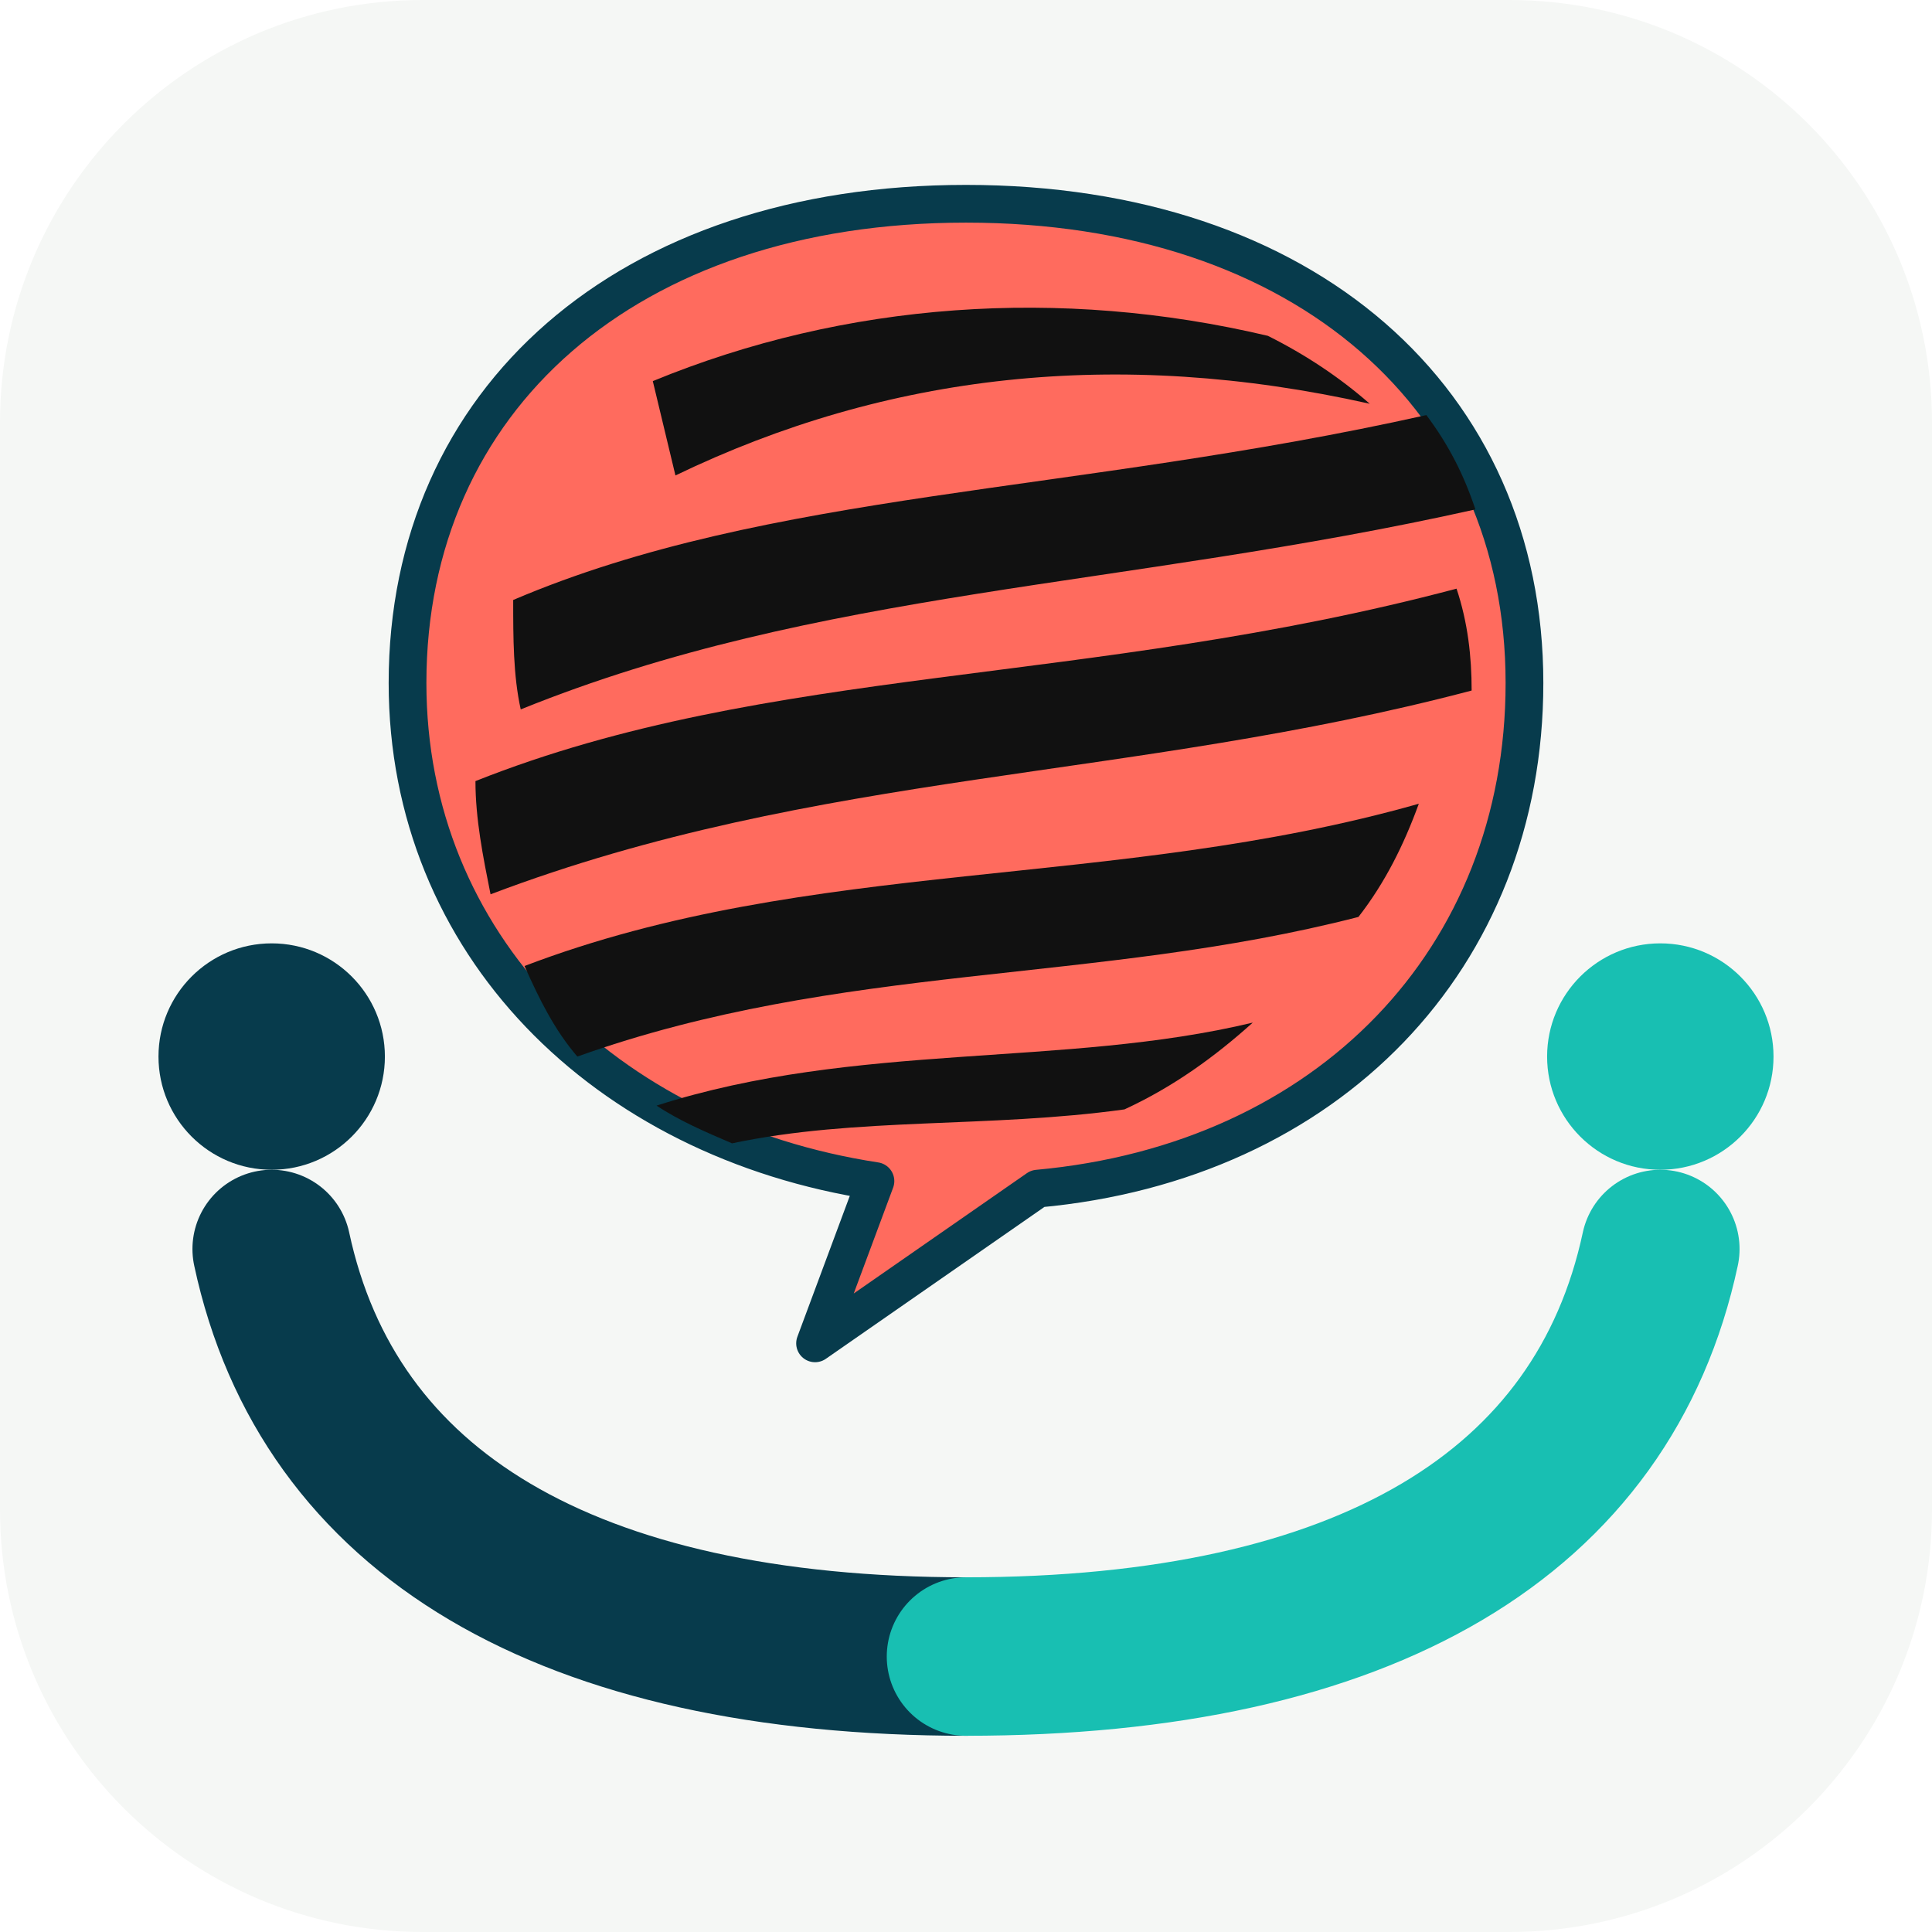
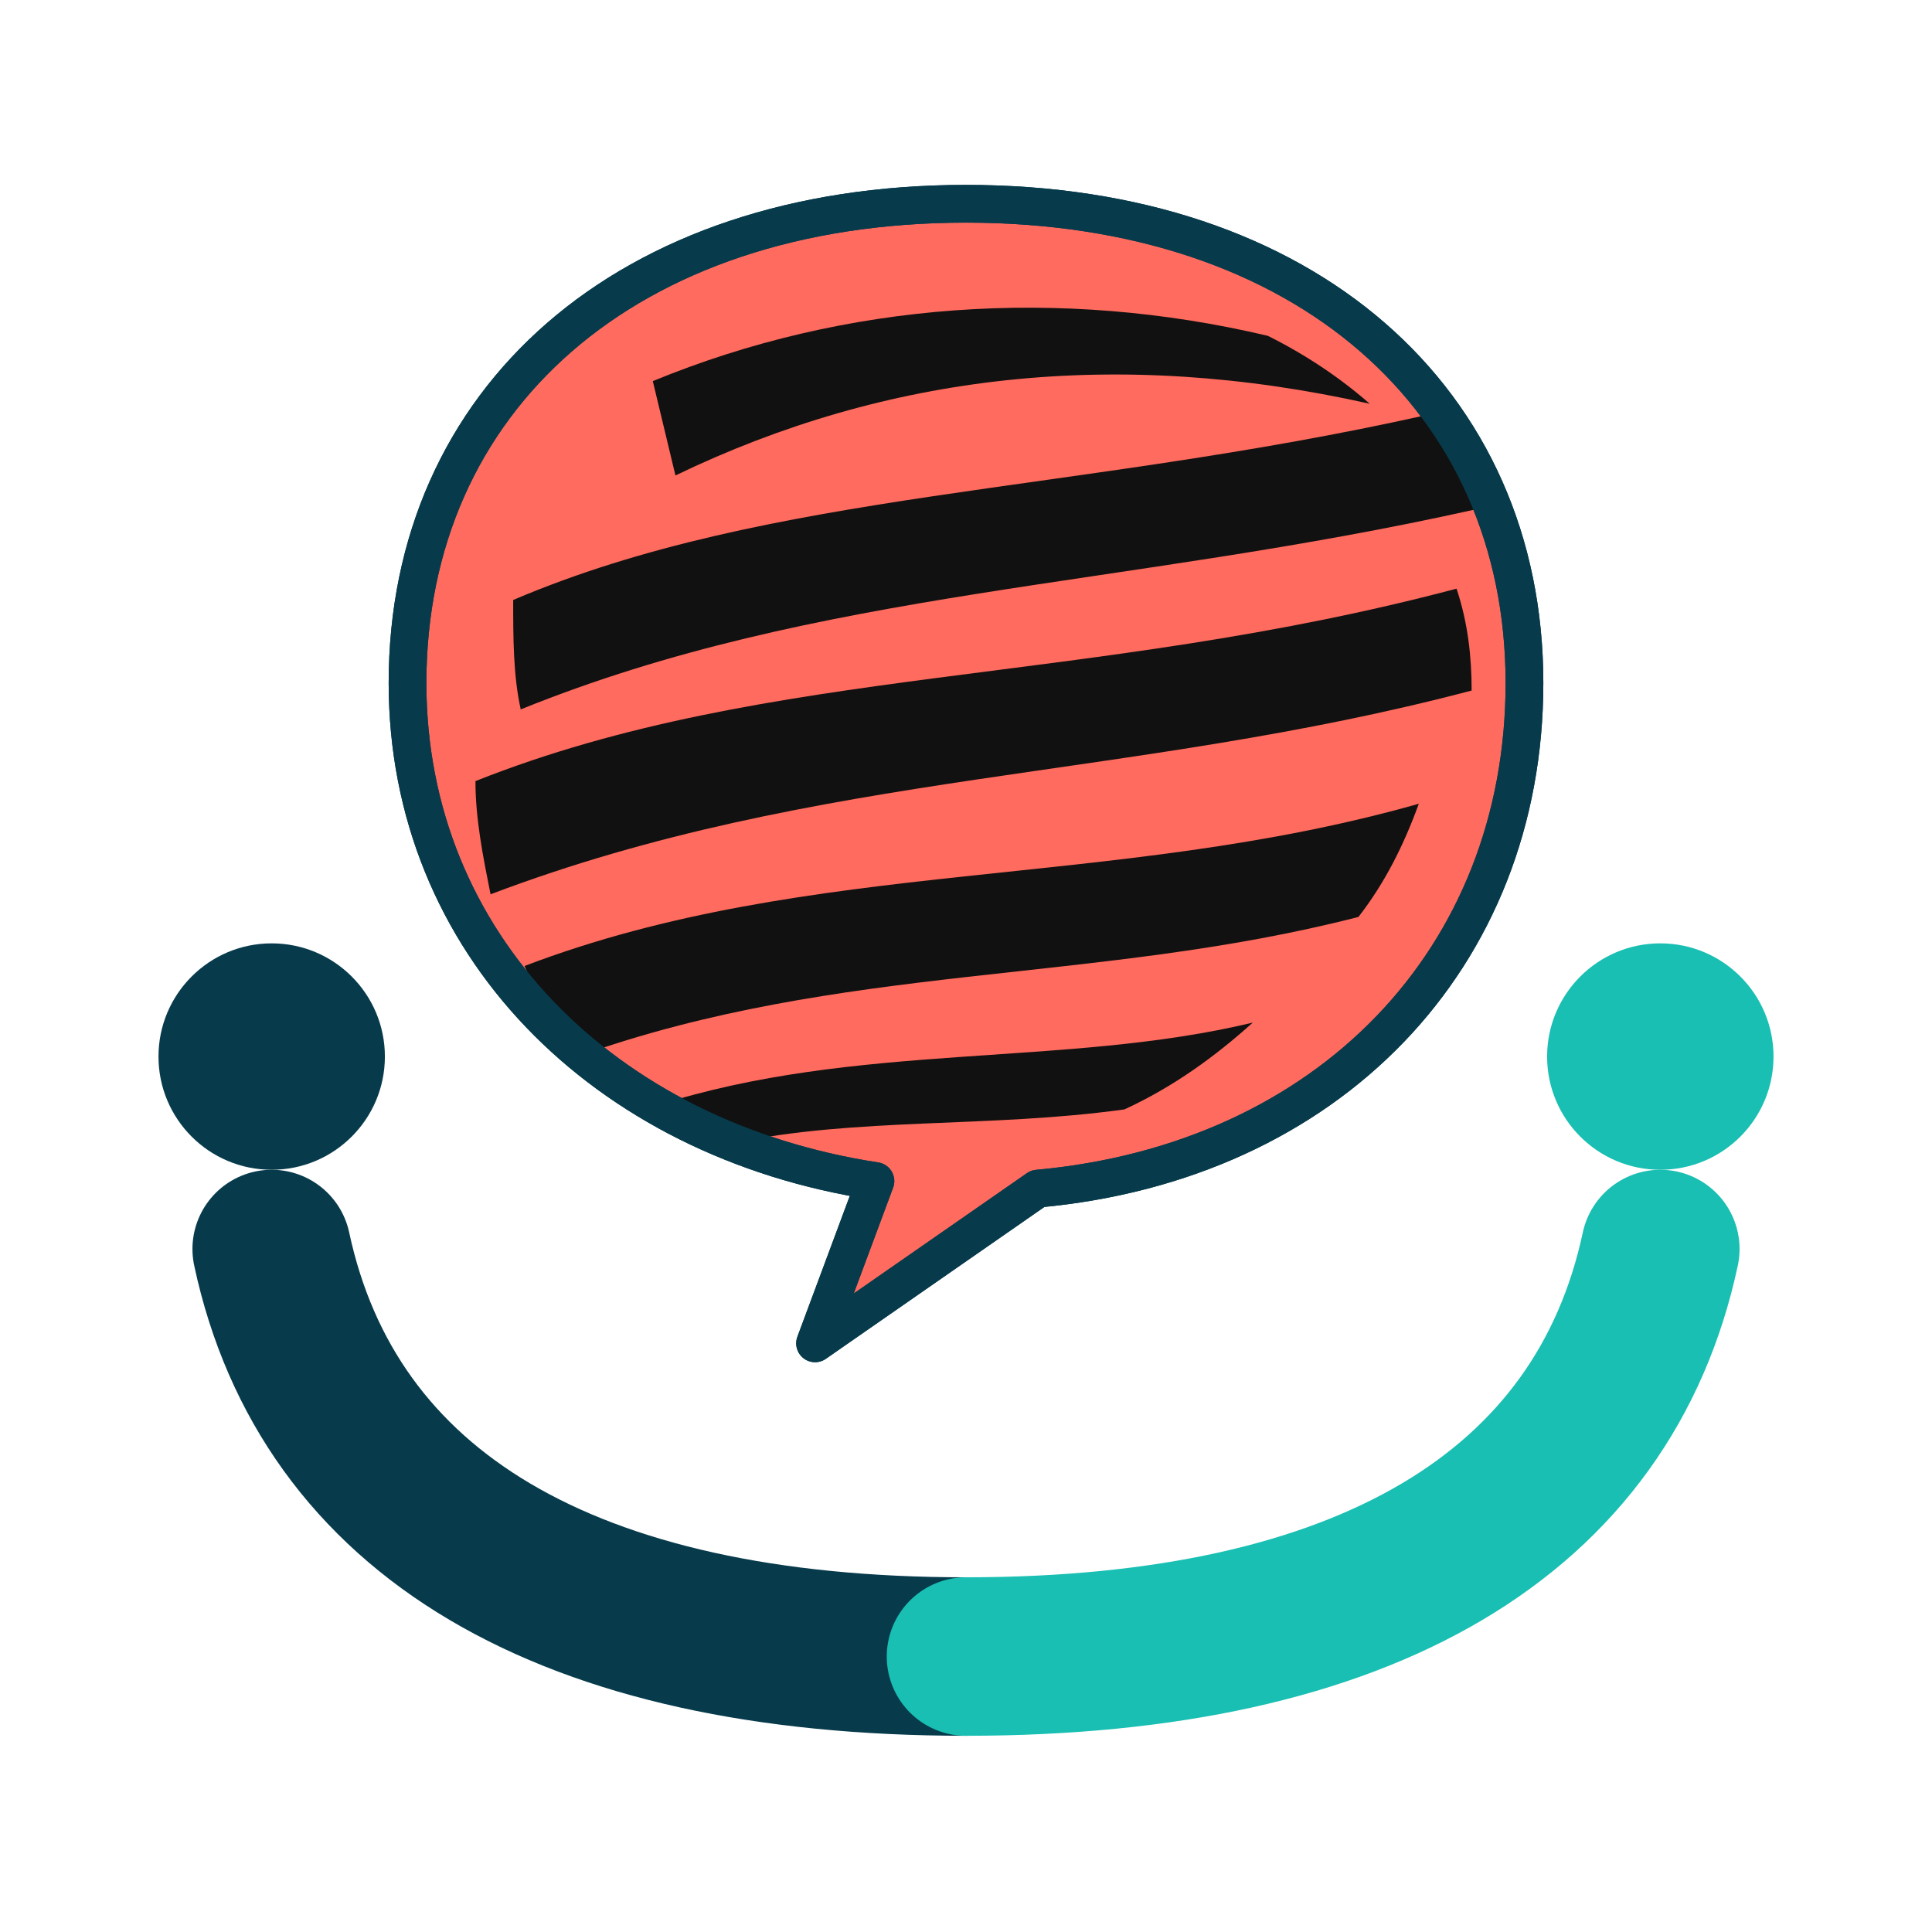
<svg xmlns="http://www.w3.org/2000/svg" viewBox="0 0 512 512" role="img" aria-labelledby="title desc">
-   <rect width="512" height="512" rx="112" fill="#F5F7F5" />
  <circle cx="72" cy="280" r="30" fill="#073B4C" />
  <circle cx="440" cy="280" r="30" fill="#18BFB2" />
  <path d="M72 331c15 70 78 108 184 108" fill="none" stroke="#073B4C" stroke-width="42" stroke-linecap="round" />
  <path d="M440 331c-15 70-78 108-184 108" fill="none" stroke="#18BFB2" stroke-width="42" stroke-linecap="round" />
  <path d="M256 54C166 54 108 106 108 181c0 69 52 121 124 132l-16 43 59-41c77-7 129-61 129-134 0-75-58-127-148-127Z" fill="#FF6B5E" stroke="#073B4C" stroke-width="10" stroke-linejoin="round" />
  <g fill="#111111">
    <path d="M173 101c51-21 108-25 163-12 10 5 19 11 27 18-67-15-128-8-184 19Z" />
    <path d="M136 159c68-29 148-28 242-49 6 8 10 16 13 25-94 21-174 21-253 53-2-9-2-19-2-29Z" />
    <path d="M126 207c78-31 162-25 260-51 3 9 4 18 4 27-91 24-173 21-260 54-2-10-4-20-4-30Z" />
    <path d="M139 256c76-29 156-20 237-43-4 11-9 21-16 30-70 18-137 12-207 37-6-7-10-15-14-24Z" />
    <path d="M174 293c53-17 108-10 158-22-10 9-21 17-34 23-36 5-71 2-104 9-7-3-14-6-20-10Z" />
  </g>
+   <path d="M256 54C166 54 108 106 108 181c0 69 52 121 124 132l-16 43 59-41c77-7 129-61 129-134 0-75-58-127-148-127Z" fill="none" stroke="#073B4C" stroke-width="10" stroke-linejoin="round" />
</svg>
